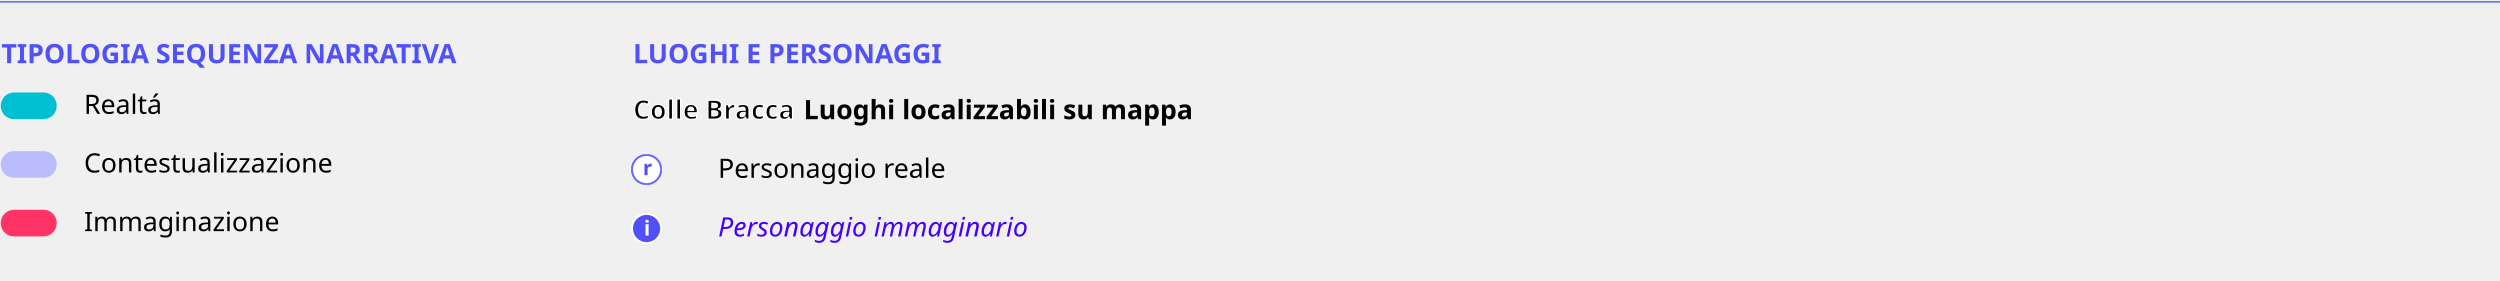
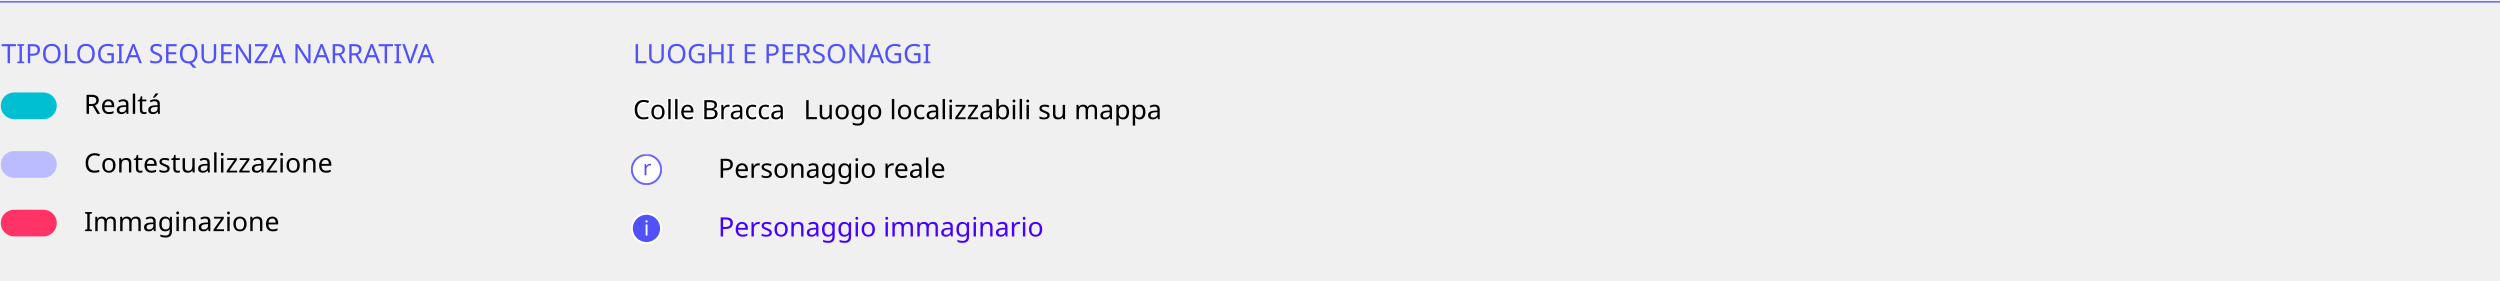
- <svg xmlns="http://www.w3.org/2000/svg" width="938" height="105.29" viewBox="0 0 938 105.29">
-   <defs>
-     <clipPath id="clip-path">
-       <rect id="SVGID" width="11.6" height="11.6" transform="translate(-1056.362 -103.437)" fill="none" />
+ <svg xmlns="http://www.w3.org/2000/svg" xmlns:xlink="http://www.w3.org/1999/xlink" version="1.1" id="Layer_1" x="0px" y="0px" viewBox="0 0 938 105.3" style="enable-background:new 0 0 938 105.3;" xml:space="preserve">
+   <style type="text/css">
+ 	.st0{fill:none;stroke:#FFFFFF;}
+ 	.st1{font-family:'HKGrotesk-Bold';}
+ 	.st2{font-size:10px;}
+ 	.st3{clip-path:url(#SVGID_2_);}
+ 	.st4{font-family:'HKGrotesk-Regular';}
+ 	.st5{fill:#00BFD3;}
+ 	.st6{fill:#BBBBFF;}
+ 	.st7{fill:#FF3366;}
+ 	.st8{fill:#5151FC;}
+ 	.st9{fill:#4500FF;}
+ 	.st10{font-family:'HKGrotesk-Italic';}
+ 	.st11{fill:none;stroke:#5151FC;stroke-width:0.5;stroke-miterlimit:10;}
+ 	.st12{fill:none;}
+ 	.st13{clip-path:url(#SVGID_4_);}
+ 	.st14{clip-path:url(#SVGID_6_);}
+ 	.st15{fill:#FFFFFF;stroke:#6666FF;stroke-width:0.75;stroke-miterlimit:10;}
+ 	.st16{font-size:7.796px;}
+ 	.st17{clip-path:url(#SVGID_8_);}
+ 	.st18{clip-path:url(#SVGID_10_);}
+ 	.st19{fill:#5151FC;stroke:#FFFFFF;stroke-width:0.75;stroke-miterlimit:10;}
+ 	.st20{fill:#FFFFFF;}
+ </style>
+   <text transform="matrix(1 0 0 1 237.522 44.713)" class="st0 st1 st2">Colle Bracca</text>
+   <g>
+     <defs>
+       <rect id="SVGID_1_" y="0" width="938" height="105.3" />
+     </defs>
+     <clipPath id="SVGID_2_">
+       <use xlink:href="#SVGID_1_" style="overflow:visible;" />
    </clipPath>
-     <clipPath id="clip-path-2">
-       <rect id="SVGID-2" data-name="SVGID" width="11.61" height="11.61" transform="translate(-1056.424 -103.344)" fill="none" />
-     </clipPath>
-     <clipPath id="clip-path-3">
-       <rect id="SVGID-3" data-name="SVGID" width="11.6" height="11.6" transform="translate(-1056.333 -81.336)" fill="none" />
-     </clipPath>
-     <clipPath id="clip-path-4">
-       <rect id="SVGID-4" data-name="SVGID" width="11.61" height="11.61" transform="translate(-1056.412 -81.215)" fill="none" />
-     </clipPath>
-     <clipPath id="clip-Legend01">
-       <rect width="938" height="105.29" />
-     </clipPath>
-   </defs>
-   <g id="Legend01" clip-path="url(#clip-Legend01)">
-     <text id="Realtá" transform="translate(31.514 42.713)" font-size="10" font-family="HKGrotesk-Regular, HK Grotesk" style="isolation: isolate">
-       <tspan x="0" y="0">Realtá</tspan>
-     </text>
-     <text id="Contestualizzazione" transform="translate(31.513 64.713)" font-size="10" font-family="HKGrotesk-Regular, HK Grotesk" style="isolation: isolate">
-       <tspan x="0" y="0">Contestualizzazione</tspan>
-     </text>
-     <text id="Immaginazione" transform="translate(31.513 86.713)" font-size="10" font-family="HKGrotesk-Regular, HK Grotesk" style="isolation: isolate">
-       <tspan x="0" y="0">Immaginazione</tspan>
-     </text>
-     <path id="Rectangle_13359" data-name="Rectangle 13359" d="M-1287.879-102.5h11a4.951,4.951,0,0,1,5,5h0a4.951,4.951,0,0,1-5,5h-11a4.951,4.951,0,0,1-5-5h0A5.015,5.015,0,0,1-1287.879-102.5Z" transform="translate(1293.157 137.196)" fill="#00bfd3" />
-     <path id="Rectangle_13360" data-name="Rectangle 13360" d="M-1287.879-80.5h11a4.951,4.951,0,0,1,5,5h0a4.951,4.951,0,0,1-5,5h-11a4.951,4.951,0,0,1-5-5h0A5.015,5.015,0,0,1-1287.879-80.5Z" transform="translate(1293.157 137.196)" fill="#bbf" />
-     <path id="Rectangle_13361" data-name="Rectangle 13361" d="M-1287.879-58.5h11a4.951,4.951,0,0,1,5,5h0a4.951,4.951,0,0,1-5,5h-11a4.951,4.951,0,0,1-5-5h0A5.015,5.015,0,0,1-1287.879-58.5Z" transform="translate(1293.157 137.196)" fill="#f36" />
-     <g id="Group_24452" data-name="Group 24452" transform="translate(1293.157 137.196)">
-       <text id="LUOGHI_E_PERSONAGGI" data-name="LUOGHI E PERSONAGGI" transform="translate(-1055.635 -113.495)" fill="#5151fc" font-size="10" font-family="HKGrotesk-Bold, HK Grotesk" font-weight="700" style="isolation: isolate">
-         <tspan x="0" y="0">LUOGHI E PERSONAGGI</tspan>
-       </text>
-     </g>
-     <g id="Group_24453" data-name="Group 24453" transform="translate(1293.157 161.196)">
-       <text id="Personaggio_reale" data-name="Personaggio reale" transform="translate(-1023.731 -94.483)" font-size="10" font-family="HKGrotesk-Regular, HK Grotesk" style="isolation: isolate">
-         <tspan x="0" y="0">Personaggio reale</tspan>
-       </text>
-     </g>
-     <g id="Group_24454" data-name="Group 24454" transform="translate(1293.157 161.196)">
-       <text id="Personaggio_immaginario" data-name="Personaggio immaginario" transform="translate(-1023.731 -72.483)" fill="#4500ff" font-size="10" font-family="HKGrotesk-Italic, HK Grotesk" font-style="italic" style="isolation: isolate">
-         <tspan x="0" y="0">Personaggio immaginario</tspan>
-       </text>
-     </g>
-     <text id="TIPOLOGIA_SEQUENZA_NARRATIVA" data-name="TIPOLOGIA SEQUENZA NARRATIVA" transform="translate(0.522 23.701)" fill="#5151fc" font-size="10" font-family="HKGrotesk-Bold, HK Grotesk" font-weight="700" style="isolation: isolate">
-       <tspan x="0" y="0">TIPOLOGIA SEQUENZA NARRATIVA</tspan>
-     </text>
-     <path id="Path_153170" data-name="Path 153170" d="M-1292.679-32.9" transform="translate(1293.157 137.196)" fill="none" stroke="#5151fc" stroke-miterlimit="10" stroke-width="0.5" />
-     <line id="Line_7910" data-name="Line 7910" x2="938.978" transform="translate(-0.5 0.694)" fill="none" stroke="#5151fc" stroke-miterlimit="10" stroke-width="0.5" />
-     <rect id="Rectangle_50" data-name="Rectangle 50" width="938" height="104.4" transform="translate(0.278 0.894)" fill="none" />
-     <g id="Group_24462" data-name="Group 24462" transform="translate(1293.157 161.196)">
-       <g id="Group_24461" data-name="Group 24461">
-         <g id="Group_24460" data-name="Group 24460" clip-path="url(#clip-path)">
-           <g id="Group_24459" data-name="Group 24459">
-             <g id="Group_24458" data-name="Group 24458">
-               <g id="Group_24457" data-name="Group 24457" clip-path="url(#clip-path-2)">
-                 <g id="Group_24456" data-name="Group 24456">
-                   <g id="New_Symbol" data-name="New Symbol">
-                     <circle id="Ellipse_33592" data-name="Ellipse 33592" cx="5.49" cy="5.49" r="5.49" transform="translate(-1056.064 -103.074)" fill="#fff" stroke="#66f" stroke-miterlimit="10" stroke-width="0.75" />
-                     <rect id="Rectangle_19344" data-name="Rectangle 19344" width="3.24" height="6.57" transform="translate(-1051.924 -100.914)" fill="none" />
-                     <text id="r" transform="translate(-1051.958 -95.48)" fill="#5151fc" font-size="7.796" font-family="HKGrotesk-Bold, HK Grotesk" font-weight="700" style="isolation: isolate">
-                       <tspan x="0" y="0">r</tspan>
-                     </text>
+     <g id="Legend01" class="st3">
+       <text transform="matrix(1 0 0 1 31.514 42.713)" class="st4 st2">Realtá</text>
+       <text transform="matrix(1 0 0 1 31.513 64.713)" class="st4 st2">Contestualizzazione</text>
+       <text transform="matrix(1 0 0 1 31.513 86.713)" class="st4 st2">Immaginazione</text>
+       <path id="Rectangle_13359" class="st5" d="M5.3,34.7h11c2.7,0,5,2.2,5,4.9c0,0,0,0.1,0,0.1l0,0c0,2.7-2.2,5-4.9,5c0,0-0.1,0-0.1,0    h-11c-2.7,0-5-2.2-5-4.9c0,0,0-0.1,0-0.1l0,0C0.3,36.9,2.5,34.7,5.3,34.7z" />
+       <path id="Rectangle_13360" class="st6" d="M5.3,56.7h11c2.7,0,5,2.2,5,4.9c0,0,0,0.1,0,0.1l0,0c0,2.7-2.2,5-4.9,5c0,0-0.1,0-0.1,0    h-11c-2.7,0-5-2.2-5-4.9c0,0,0-0.1,0-0.1l0,0C0.3,58.9,2.5,56.7,5.3,56.7z" />
+       <path id="Rectangle_13361" class="st7" d="M5.3,78.7h11c2.7,0,5,2.2,5,4.9c0,0,0,0.1,0,0.1l0,0c0,2.7-2.2,5-4.9,5c0,0-0.1,0-0.1,0    h-11c-2.7,0-5-2.2-5-4.9c0,0,0-0.1,0-0.1l0,0C0.3,80.9,2.5,78.7,5.3,78.7z" />
+       <g id="Group_24452" transform="translate(1293.157 137.196)">
+         <text transform="matrix(1 0 0 1 -1055.635 -113.495)" class="st8 st1 st2">LUOGHI E PERSONAGGI</text>
+       </g>
+       <g id="Group_24453" transform="translate(1293.157 161.196)">
+         <text transform="matrix(1 0 0 1 -1023.731 -94.483)" class="st4 st2">Personaggio reale</text>
+       </g>
+       <g id="Group_24454" transform="translate(1293.157 161.196)">
+         <text transform="matrix(1 0 0 1 -1023.731 -72.483)" class="st9 st10 st2">Personaggio immaginario</text>
+       </g>
+       <text transform="matrix(1 0 0 1 0.522 23.701)" class="st8 st1 st2">TIPOLOGIA SEQUENZA NARRATIVA</text>
+       <path id="Path_153170" class="st11" d="M0.5,104.3" />
+       <line id="Line_7910" class="st11" x1="-0.5" y1="0.7" x2="938.5" y2="0.7" />
+       <rect id="Rectangle_50" x="0.3" y="0.9" class="st12" width="938" height="104.4" />
+       <g id="Group_24462" transform="translate(1293.157 161.196)">
+         <g id="Group_24461">
+           <g>
+             <defs>
+               <rect id="SVGID_3_" x="-1056.4" y="-103.4" width="11.6" height="11.6" />
+             </defs>
+             <clipPath id="SVGID_4_">
+               <use xlink:href="#SVGID_3_" style="overflow:visible;" />
+             </clipPath>
+             <g id="Group_24460" class="st13">
+               <g id="Group_24459">
+                 <g id="Group_24458">
+                   <g>
+                     <defs>
+                       <rect id="SVGID_5_" x="-1056.4" y="-103.3" width="11.6" height="11.6" />
+                     </defs>
+                     <clipPath id="SVGID_6_">
+                       <use xlink:href="#SVGID_5_" style="overflow:visible;" />
+                     </clipPath>
+                     <g id="Group_24457" class="st14">
+                       <g id="Group_24456">
+                         <g id="New_Symbol">
+                           <circle id="Ellipse_33592" class="st15" cx="-1050.6" cy="-97.6" r="5.5" />
+                           <rect id="Rectangle_19344" x="-1051.9" y="-100.9" class="st12" width="3.2" height="6.6" />
+                           <text transform="matrix(1 0 0 1 -1051.958 -95.48)" class="st8 st1 st16">r</text>
+                         </g>
+                       </g>
+                     </g>
                  </g>
                </g>
              </g>
            </g>
          </g>
        </g>
      </g>
-     </g>
-     <g id="Group_24469" data-name="Group 24469" transform="translate(1293.157 161.196)">
-       <g id="Group_24468" data-name="Group 24468">
-         <g id="Group_24467" data-name="Group 24467" clip-path="url(#clip-path-3)">
-           <g id="Group_24466" data-name="Group 24466">
-             <g id="Group_24465" data-name="Group 24465">
-               <g id="Group_24464" data-name="Group 24464" clip-path="url(#clip-path-4)">
-                 <g id="Group_24463" data-name="Group 24463">
-                   <circle id="Ellipse_33593" data-name="Ellipse 33593" cx="5.49" cy="5.49" r="5.49" transform="translate(-1056.052 -80.945)" fill="#5151fc" stroke="#fff" stroke-miterlimit="10" stroke-width="0.75" />
-                   <rect id="Rectangle_19345" data-name="Rectangle 19345" width="3.24" height="6.57" transform="translate(-1051.552 -78.245)" fill="none" />
-                   <text id="i" transform="translate(-1051.566 -72.817)" fill="#fff" font-size="7.796" font-family="HKGrotesk-Bold, HK Grotesk" font-weight="700" style="isolation: isolate">
-                     <tspan x="0" y="0">i</tspan>
-                   </text>
+       <g id="Group_24469" transform="translate(1293.157 161.196)">
+         <g id="Group_24468">
+           <g>
+             <defs>
+               <rect id="SVGID_7_" x="-1056.3" y="-81.3" width="11.6" height="11.6" />
+             </defs>
+             <clipPath id="SVGID_8_">
+               <use xlink:href="#SVGID_7_" style="overflow:visible;" />
+             </clipPath>
+             <g id="Group_24467" class="st17">
+               <g id="Group_24466">
+                 <g id="Group_24465">
+                   <g>
+                     <defs>
+                       <rect id="SVGID_9_" x="-1056.4" y="-81.2" width="11.6" height="11.6" />
+                     </defs>
+                     <clipPath id="SVGID_10_">
+                       <use xlink:href="#SVGID_9_" style="overflow:visible;" />
+                     </clipPath>
+                     <g id="Group_24464" class="st18">
+                       <g id="Group_24463">
+                         <circle id="Ellipse_33593" class="st19" cx="-1050.6" cy="-75.5" r="5.5" />
+                         <rect id="Rectangle_19345" x="-1051.6" y="-78.2" class="st12" width="3.2" height="6.6" />
+                         <text transform="matrix(1 0 0 1 -1051.566 -72.817)" class="st20 st1 st16">i</text>
+                       </g>
+                     </g>
+                   </g>
                </g>
              </g>
            </g>
          </g>
        </g>
      </g>
-     </g>
-     <g id="Group_24962" data-name="Group 24962" transform="translate(1293.157 95.196)">
-       <text id="Luoghi_localizzabili_su_mappa" data-name="Luoghi localizzabili su mappa" transform="translate(-991.635 -50.483)" font-size="10" font-family="HKGrotesk-Bold, HK Grotesk" font-weight="700" style="isolation: isolate">
-         <tspan x="0" y="0">Luoghi localizzabili su mappa</tspan>
-       </text>
-       <text id="Colle_Bracca" data-name="Colle Bracca" transform="translate(-1055.635 -50.483)" stroke="#fff" stroke-width="0.5" font-size="10" font-family="HKGrotesk-Black, HK Grotesk" font-weight="800" style="isolation: isolate">
-         <tspan x="0" y="0">Colle Bracca</tspan>
-       </text>
+       <g id="Group_24962" transform="translate(1293.157 95.196)">
+         <text transform="matrix(1 0 0 1 -991.635 -50.483)" class="st1 st2">Luogo localizzabili su mappa</text>
+         <text transform="matrix(1 0 0 1 -1055.635 -50.483)" class="st1 st2">Colle Bracca</text>
+       </g>
    </g>
  </g>
</svg>
